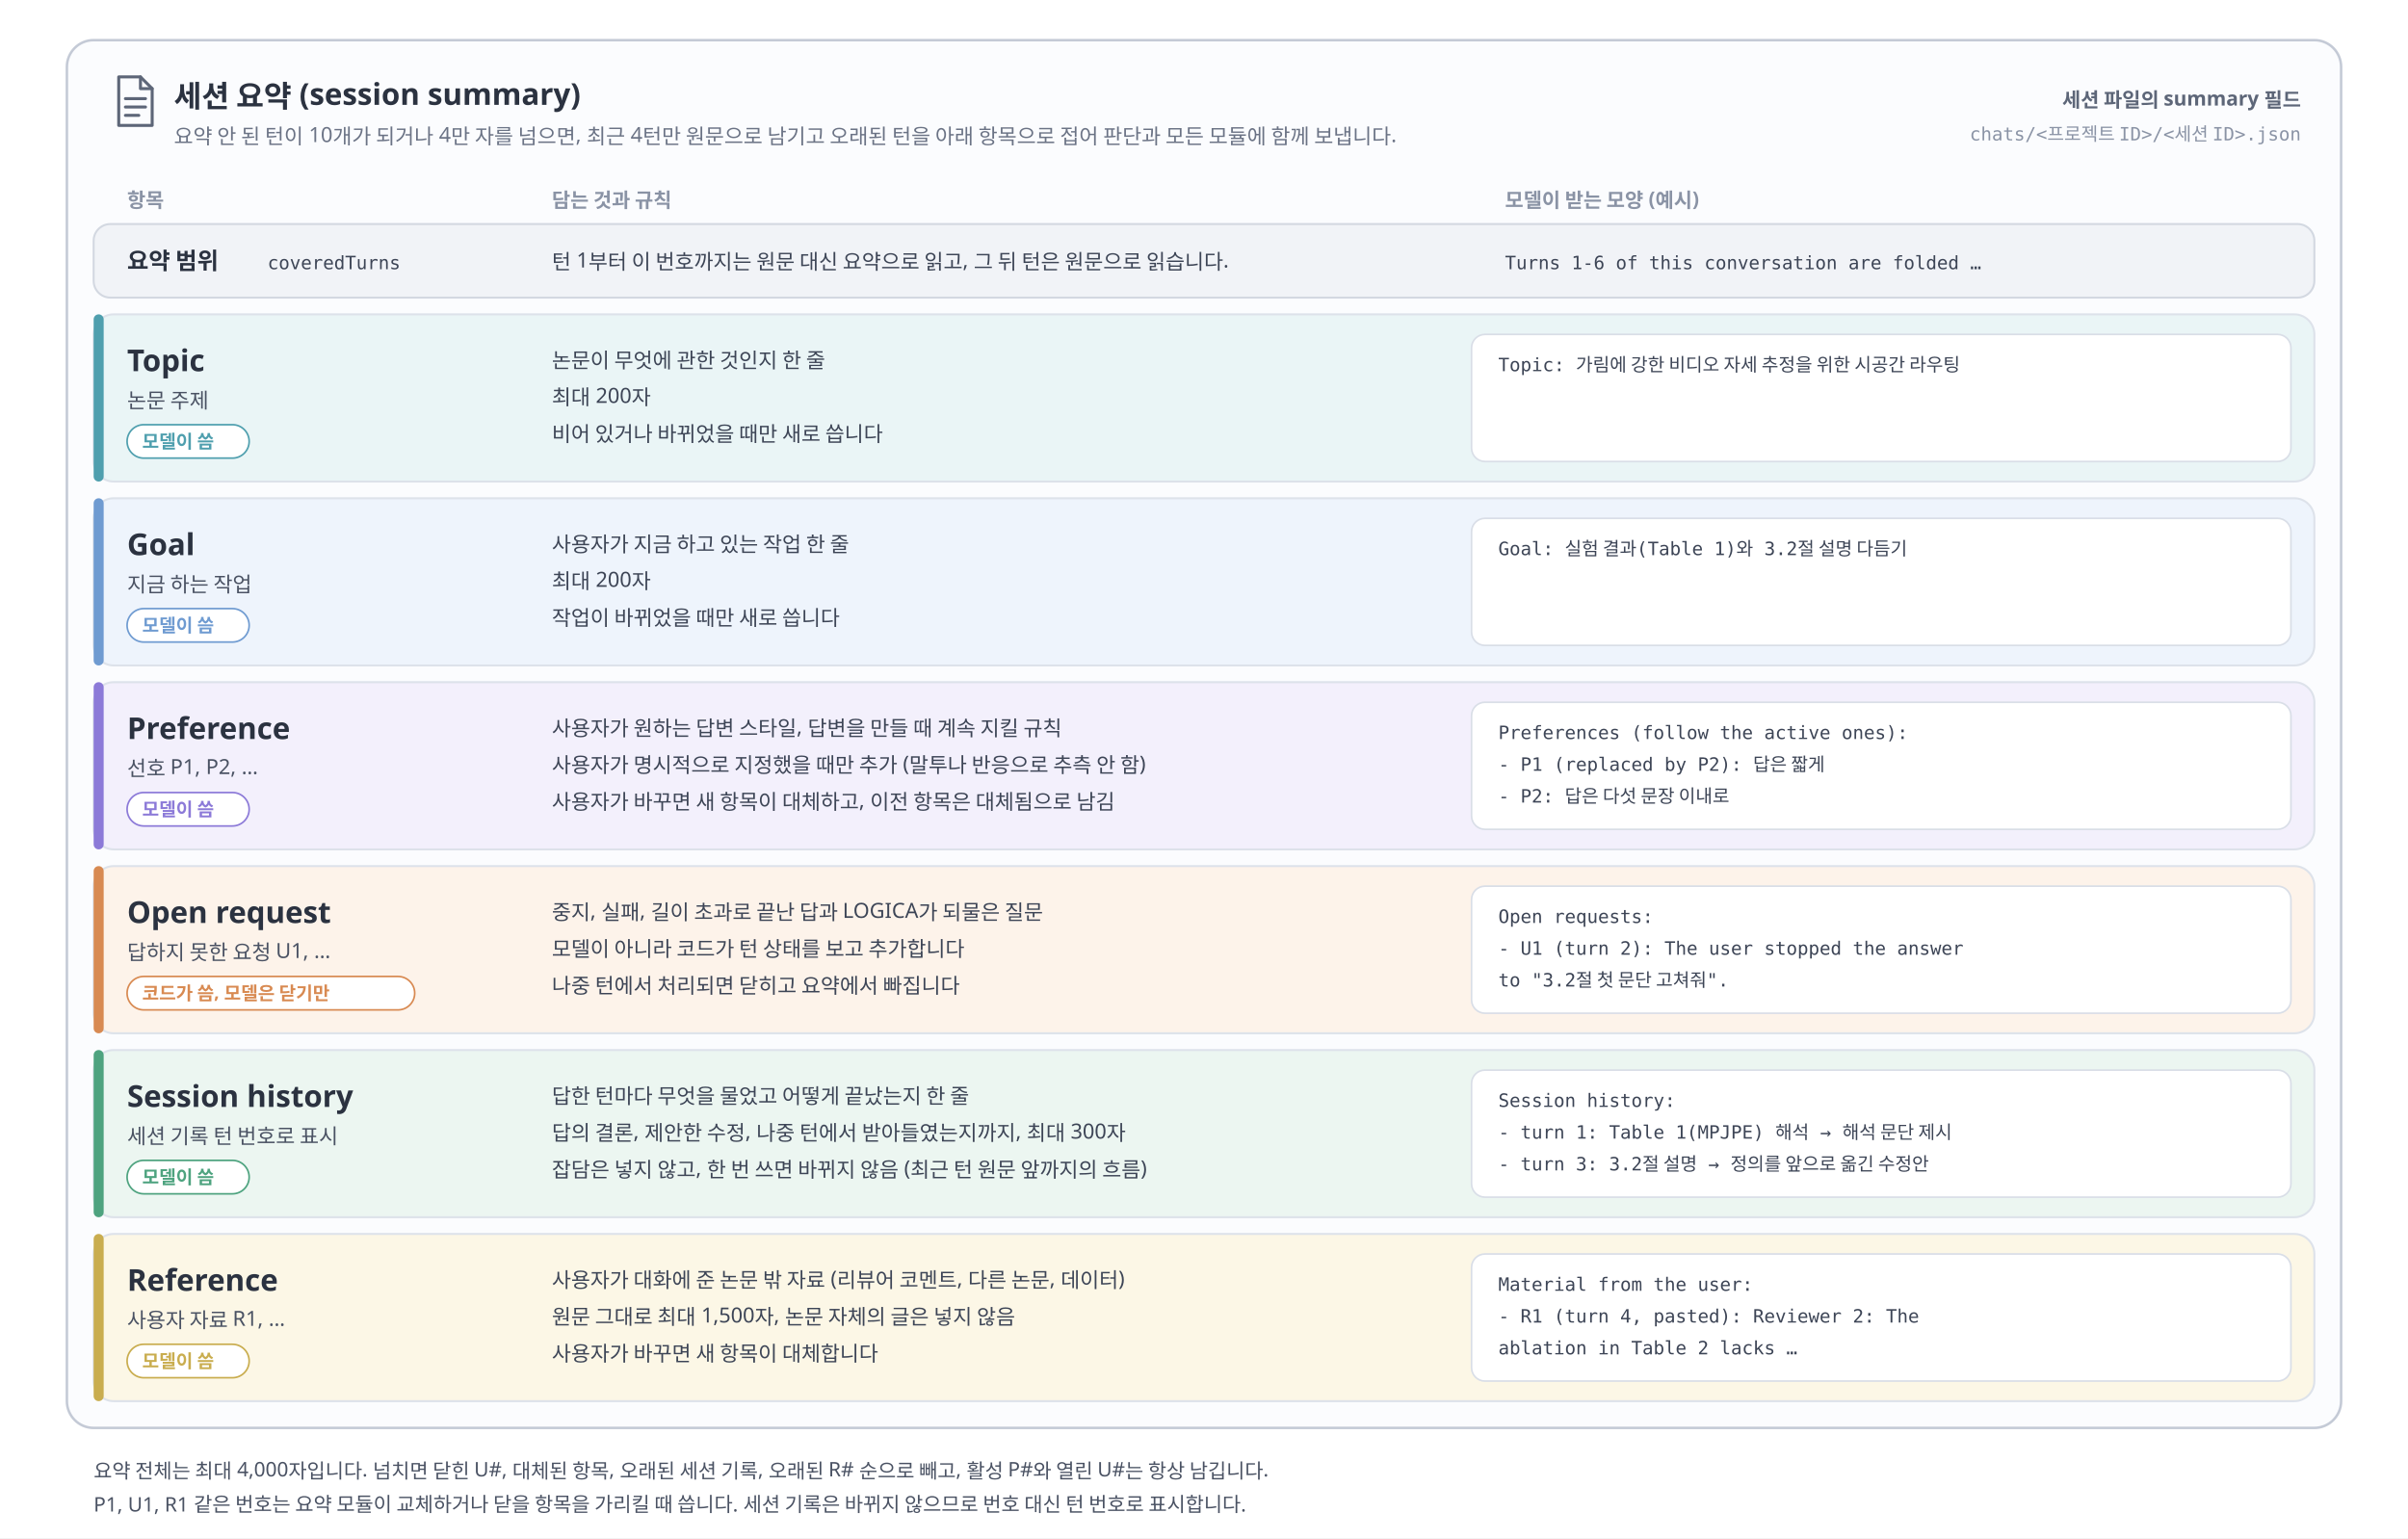
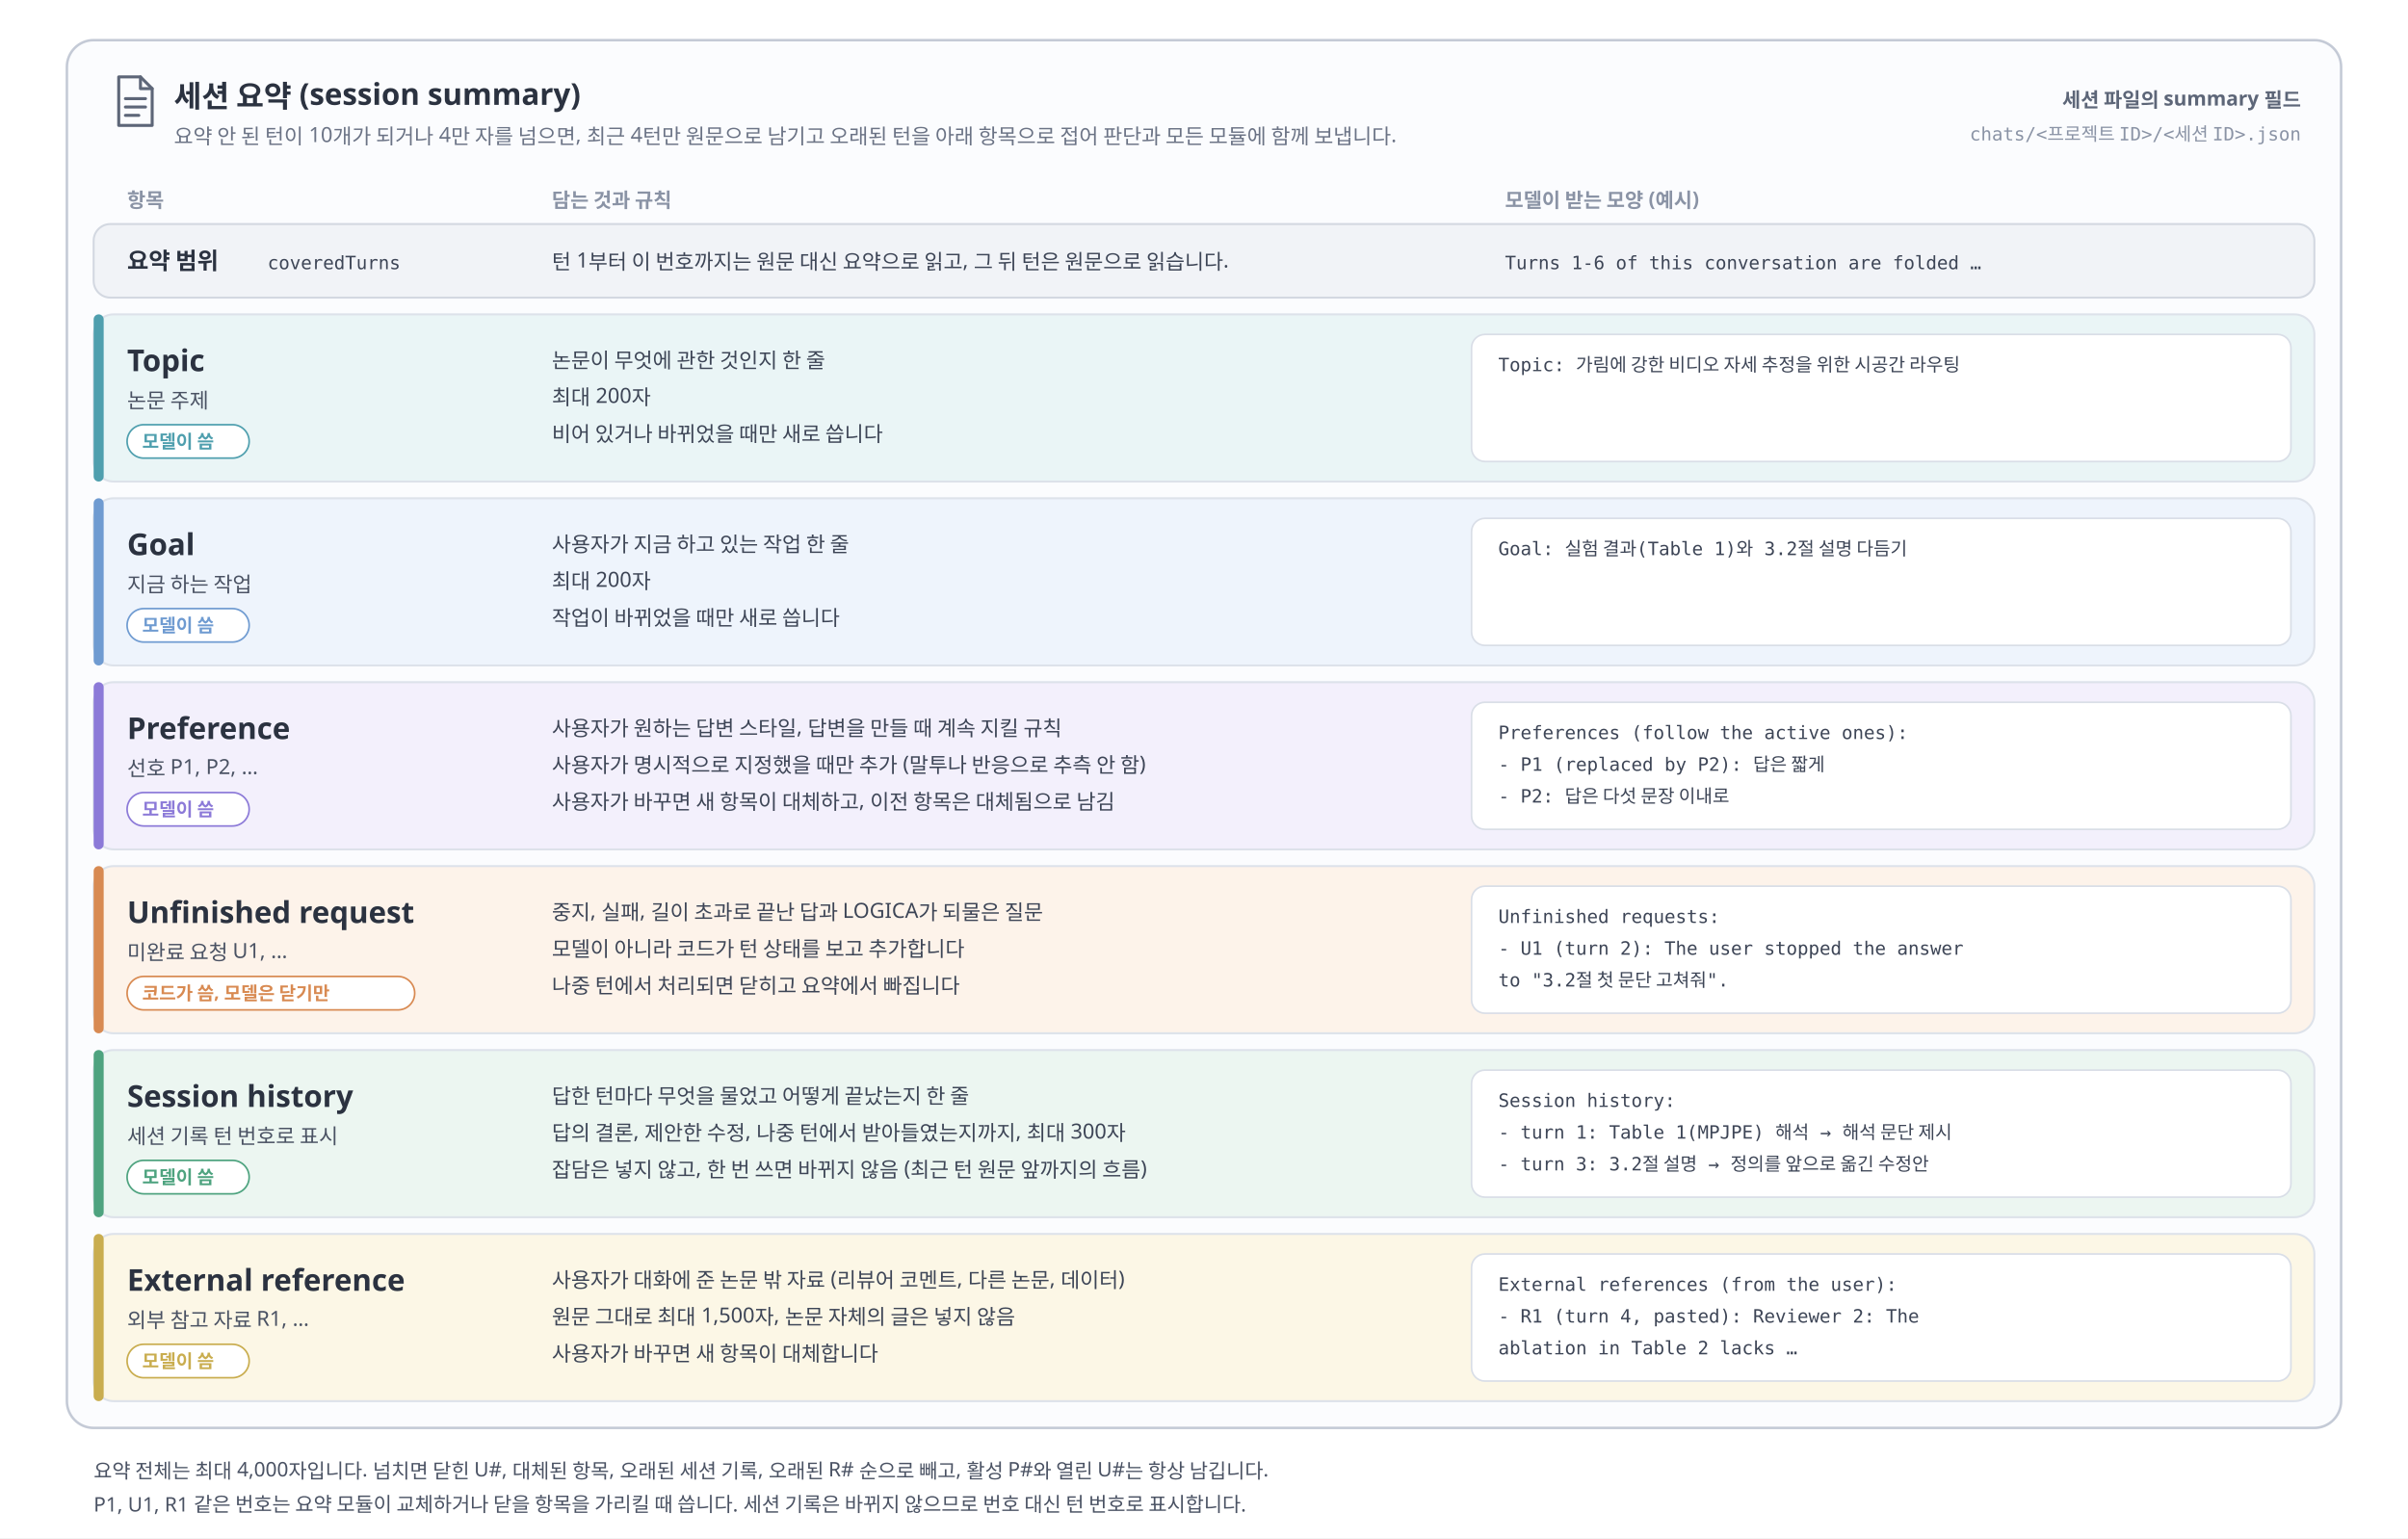
<svg xmlns="http://www.w3.org/2000/svg" width="1440" height="920" viewBox="0 0 1440 920" font-family="Pretendard, 'Noto Sans KR', sans-serif">
  <defs>
    <style>
.title{font-size:18px;font-weight:700;fill:#2b3240}
.sub{font-size:12.5px;fill:#6b7385}
.tag{font-size:12px;font-weight:700;fill:#5d6678}
.tagk,.mono{font-family:ui-monospace,'SFMono-Regular',Menlo,Consolas,'D2Coding',monospace}
.tagk{font-size:11px;fill:#8a93a5}
.colh{font-size:12px;font-weight:700;fill:#8a93a5}
.nm{font-size:18px;font-weight:700}
.nm2{font-size:14px;font-weight:700;fill:#2b3240}
.kr{font-size:12.5px;fill:#4a5263}
.who{font-size:11px;font-weight:700}
.desc{font-size:12.5px;fill:#3d4556}
.mono{font-size:11px;fill:#3d4556}
.foot{font-size:12px;fill:#4a5263}
</style>
  </defs>
  <rect width="1440" height="920" fill="#ffffff" />
  <rect x="40" y="24" width="1360" height="830" rx="16" fill="#fbfcfe" stroke="#c4cad6" stroke-width="1.5" />
  <g transform="translate(64,44)" fill="none" stroke="#5d6678" stroke-width="1.8" stroke-linecap="round" stroke-linejoin="round">
    <path d="M7 2h13l7 7v22H7z" />
    <path d="M20 2v7h7" />
    <path d="M11 15h12M11 20h12M11 25h8" />
  </g>
  <text x="104" y="64" class="title">세션 요약 (session summary)</text>
  <text x="104" y="86" class="sub">요약 안 된 턴이 10개가 되거나 4만 자를 넘으면, 최근 4턴만 원문으로 남기고 오래된 턴을 아래 항목으로 접어 판단과 모든 모듈에 함께 보냅니다.</text>
  <text x="1376" y="64" class="tag" text-anchor="end">세션 파일의 summary 필드</text>
  <text x="1376" y="84" class="tagk" text-anchor="end">chats/&lt;프로젝트 ID&gt;/&lt;세션 ID&gt;.json</text>
  <text x="76" y="124" class="colh">항목</text>
  <text x="330" y="124" class="colh">담는 것과 규칙</text>
  <text x="900" y="124" class="colh">모델이 받는 모양 (예시)</text>
  <rect x="56" y="134" width="1328" height="44" rx="10" fill="#f1f3f7" stroke="#d3d8e1" stroke-width="1.2" />
  <text x="76" y="161" class="nm2">요약 범위</text>
  <text x="160" y="161" class="mono" fill="#6b7385">coveredTurns</text>
  <text x="330" y="161" class="desc">턴 1부터 이 번호까지는 원문 대신 요약으로 읽고, 그 뒤 턴은 원문으로 읽습니다.</text>
  <text x="900" y="161" class="mono">Turns 1-6 of this conversation are folded …</text>
  <rect x="56" y="188" width="1328" height="100" rx="12" fill="#eaf5f6" stroke="#dde2ea" stroke-width="1.2" />
  <rect x="56" y="188" width="6" height="100" rx="3" fill="#4f9fae" />
  <text x="76" y="222" class="nm" fill="#2b3240">Topic</text>
  <text x="76" y="244" class="kr">논문 주제</text>
  <rect x="76" y="254" width="73" height="20" rx="10" fill="#ffffff" stroke="#4f9fae" stroke-width="1" />
  <text x="85" y="268" class="who" fill="#4f9fae">모델이 씀</text>
  <text x="330" y="220" class="desc">논문이 무엇에 관한 것인지 한 줄</text>
  <text x="330" y="242" class="desc">최대 200자</text>
  <text x="330" y="264" class="desc">비어 있거나 바뀌었을 때만 새로 씁니다</text>
  <rect x="880" y="200" width="490" height="76" rx="8" fill="#ffffff" stroke="#d9dee7" stroke-width="1" />
  <text x="896" y="222" class="mono">Topic: 가림에 강한 비디오 자세 추정을 위한 시공간 라우팅</text>
  <rect x="56" y="298" width="1328" height="100" rx="12" fill="#eef4fc" stroke="#dde2ea" stroke-width="1.2" />
  <rect x="56" y="298" width="6" height="100" rx="3" fill="#6f9bd1" />
  <text x="76" y="332" class="nm" fill="#2b3240">Goal</text>
  <text x="76" y="354" class="kr">지금 하는 작업</text>
  <rect x="76" y="364" width="73" height="20" rx="10" fill="#ffffff" stroke="#6f9bd1" stroke-width="1" />
  <text x="85" y="378" class="who" fill="#6f9bd1">모델이 씀</text>
  <text x="330" y="330" class="desc">사용자가 지금 하고 있는 작업 한 줄</text>
  <text x="330" y="352" class="desc">최대 200자</text>
  <text x="330" y="374" class="desc">작업이 바뀌었을 때만 새로 씁니다</text>
  <rect x="880" y="310" width="490" height="76" rx="8" fill="#ffffff" stroke="#d9dee7" stroke-width="1" />
  <text x="896" y="332" class="mono">Goal: 실험 결과(Table 1)와 3.2절 설명 다듬기</text>
  <rect x="56" y="408" width="1328" height="100" rx="12" fill="#f3f0fc" stroke="#dde2ea" stroke-width="1.2" />
  <rect x="56" y="408" width="6" height="100" rx="3" fill="#8c7ad8" />
  <text x="76" y="442" class="nm" fill="#2b3240">Preference</text>
  <text x="76" y="464" class="kr">선호  P1, P2, …</text>
  <rect x="76" y="474" width="73" height="20" rx="10" fill="#ffffff" stroke="#8c7ad8" stroke-width="1" />
  <text x="85" y="488" class="who" fill="#8c7ad8">모델이 씀</text>
  <text x="330" y="440" class="desc">사용자가 원하는 답변 스타일, 답변을 만들 때 계속 지킬 규칙</text>
  <text x="330" y="462" class="desc">사용자가 명시적으로 지정했을 때만 추가 (말투나 반응으로 추측 안 함)</text>
  <text x="330" y="484" class="desc">사용자가 바꾸면 새 항목이 대체하고, 이전 항목은 대체됨으로 남김</text>
  <rect x="880" y="420" width="490" height="76" rx="8" fill="#ffffff" stroke="#d9dee7" stroke-width="1" />
  <text x="896" y="442" class="mono">Preferences (follow the active ones):</text>
  <text x="896" y="461" class="mono">- P1 (replaced by P2): 답은 짧게</text>
  <text x="896" y="480" class="mono">- P2: 답은 다섯 문장 이내로</text>
  <rect x="56" y="518" width="1328" height="100" rx="12" fill="#fdf3ea" stroke="#dde2ea" stroke-width="1.2" />
  <rect x="56" y="518" width="6" height="100" rx="3" fill="#d88a52" />
-   <text x="76" y="552" class="nm" fill="#2b3240">Open request</text>
-   <text x="76" y="574" class="kr">답하지 못한 요청  U1, …</text>
+   <text x="76" y="552" class="nm" fill="#2b3240">Unfinished request</text>
+   <text x="76" y="574" class="kr">미완료 요청  U1, …</text>
  <rect x="76" y="584" width="172" height="20" rx="10" fill="#ffffff" stroke="#d88a52" stroke-width="1" />
  <text x="85" y="598" class="who" fill="#d88a52">코드가 씀, 모델은 닫기만</text>
  <text x="330" y="550" class="desc">중지, 실패, 길이 초과로 끝난 답과 LOGICA가 되물은 질문</text>
  <text x="330" y="572" class="desc">모델이 아니라 코드가 턴 상태를 보고 추가합니다</text>
  <text x="330" y="594" class="desc">나중 턴에서 처리되면 닫히고 요약에서 빠집니다</text>
  <rect x="880" y="530" width="490" height="76" rx="8" fill="#ffffff" stroke="#d9dee7" stroke-width="1" />
-   <text x="896" y="552" class="mono">Open requests:</text>
+   <text x="896" y="552" class="mono">Unfinished requests:</text>
  <text x="896" y="571" class="mono">- U1 (turn 2): The user stopped the answer</text>
  <text x="896" y="590" class="mono">  to "3.2절 첫 문단 고쳐줘".</text>
  <rect x="56" y="628" width="1328" height="100" rx="12" fill="#ecf6f1" stroke="#dde2ea" stroke-width="1.2" />
  <rect x="56" y="628" width="6" height="100" rx="3" fill="#4ea37f" />
  <text x="76" y="662" class="nm" fill="#2b3240">Session history</text>
  <text x="76" y="684" class="kr">세션 기록  턴 번호로 표시</text>
  <rect x="76" y="694" width="73" height="20" rx="10" fill="#ffffff" stroke="#4ea37f" stroke-width="1" />
  <text x="85" y="708" class="who" fill="#4ea37f">모델이 씀</text>
  <text x="330" y="660" class="desc">답한 턴마다 무엇을 물었고 어떻게 끝났는지 한 줄</text>
  <text x="330" y="682" class="desc">답의 결론, 제안한 수정, 나중 턴에서 받아들였는지까지, 최대 300자</text>
  <text x="330" y="704" class="desc">잡담은 넣지 않고, 한 번 쓰면 바뀌지 않음 (최근 턴 원문 앞까지의 흐름)</text>
  <rect x="880" y="640" width="490" height="76" rx="8" fill="#ffffff" stroke="#d9dee7" stroke-width="1" />
  <text x="896" y="662" class="mono">Session history:</text>
  <text x="896" y="681" class="mono">- turn 1: Table 1(MPJPE) 해석 → 해석 문단 제시</text>
  <text x="896" y="700" class="mono">- turn 3: 3.2절 설명 → 정의를 앞으로 옮긴 수정안</text>
  <rect x="56" y="738" width="1328" height="100" rx="12" fill="#fcf7e6" stroke="#dde2ea" stroke-width="1.2" />
  <rect x="56" y="738" width="6" height="100" rx="3" fill="#c9ad4f" />
-   <text x="76" y="772" class="nm" fill="#2b3240">Reference</text>
-   <text x="76" y="794" class="kr">사용자 자료  R1, …</text>
+   <text x="76" y="772" class="nm" fill="#2b3240">External reference</text>
+   <text x="76" y="794" class="kr">외부 참고 자료  R1, …</text>
  <rect x="76" y="804" width="73" height="20" rx="10" fill="#ffffff" stroke="#c9ad4f" stroke-width="1" />
  <text x="85" y="818" class="who" fill="#c9ad4f">모델이 씀</text>
  <text x="330" y="770" class="desc">사용자가 대화에 준 논문 밖 자료 (리뷰어 코멘트, 다른 논문, 데이터)</text>
  <text x="330" y="792" class="desc">원문 그대로 최대 1,500자, 논문 자체의 글은 넣지 않음</text>
  <text x="330" y="814" class="desc">사용자가 바꾸면 새 항목이 대체합니다</text>
  <rect x="880" y="750" width="490" height="76" rx="8" fill="#ffffff" stroke="#d9dee7" stroke-width="1" />
-   <text x="896" y="772" class="mono">Material from the user:</text>
+   <text x="896" y="772" class="mono">External references (from the user):</text>
  <text x="896" y="791" class="mono">- R1 (turn 4, pasted): Reviewer 2: The</text>
  <text x="896" y="810" class="mono">  ablation in Table 2 lacks …</text>
  <text x="56" y="884" class="foot">요약 전체는 최대 4,000자입니다. 넘치면 닫힌 U#, 대체된 항목, 오래된 세션 기록, 오래된 R# 순으로 빼고, 활성 P#와 열린 U#는 항상 남깁니다.</text>
  <text x="56" y="904" class="foot">P1, U1, R1 같은 번호는 요약 모듈이 교체하거나 닫을 항목을 가리킬 때 씁니다. 세션 기록은 바뀌지 않으므로 번호 대신 턴 번호로 표시합니다.</text>
</svg>
